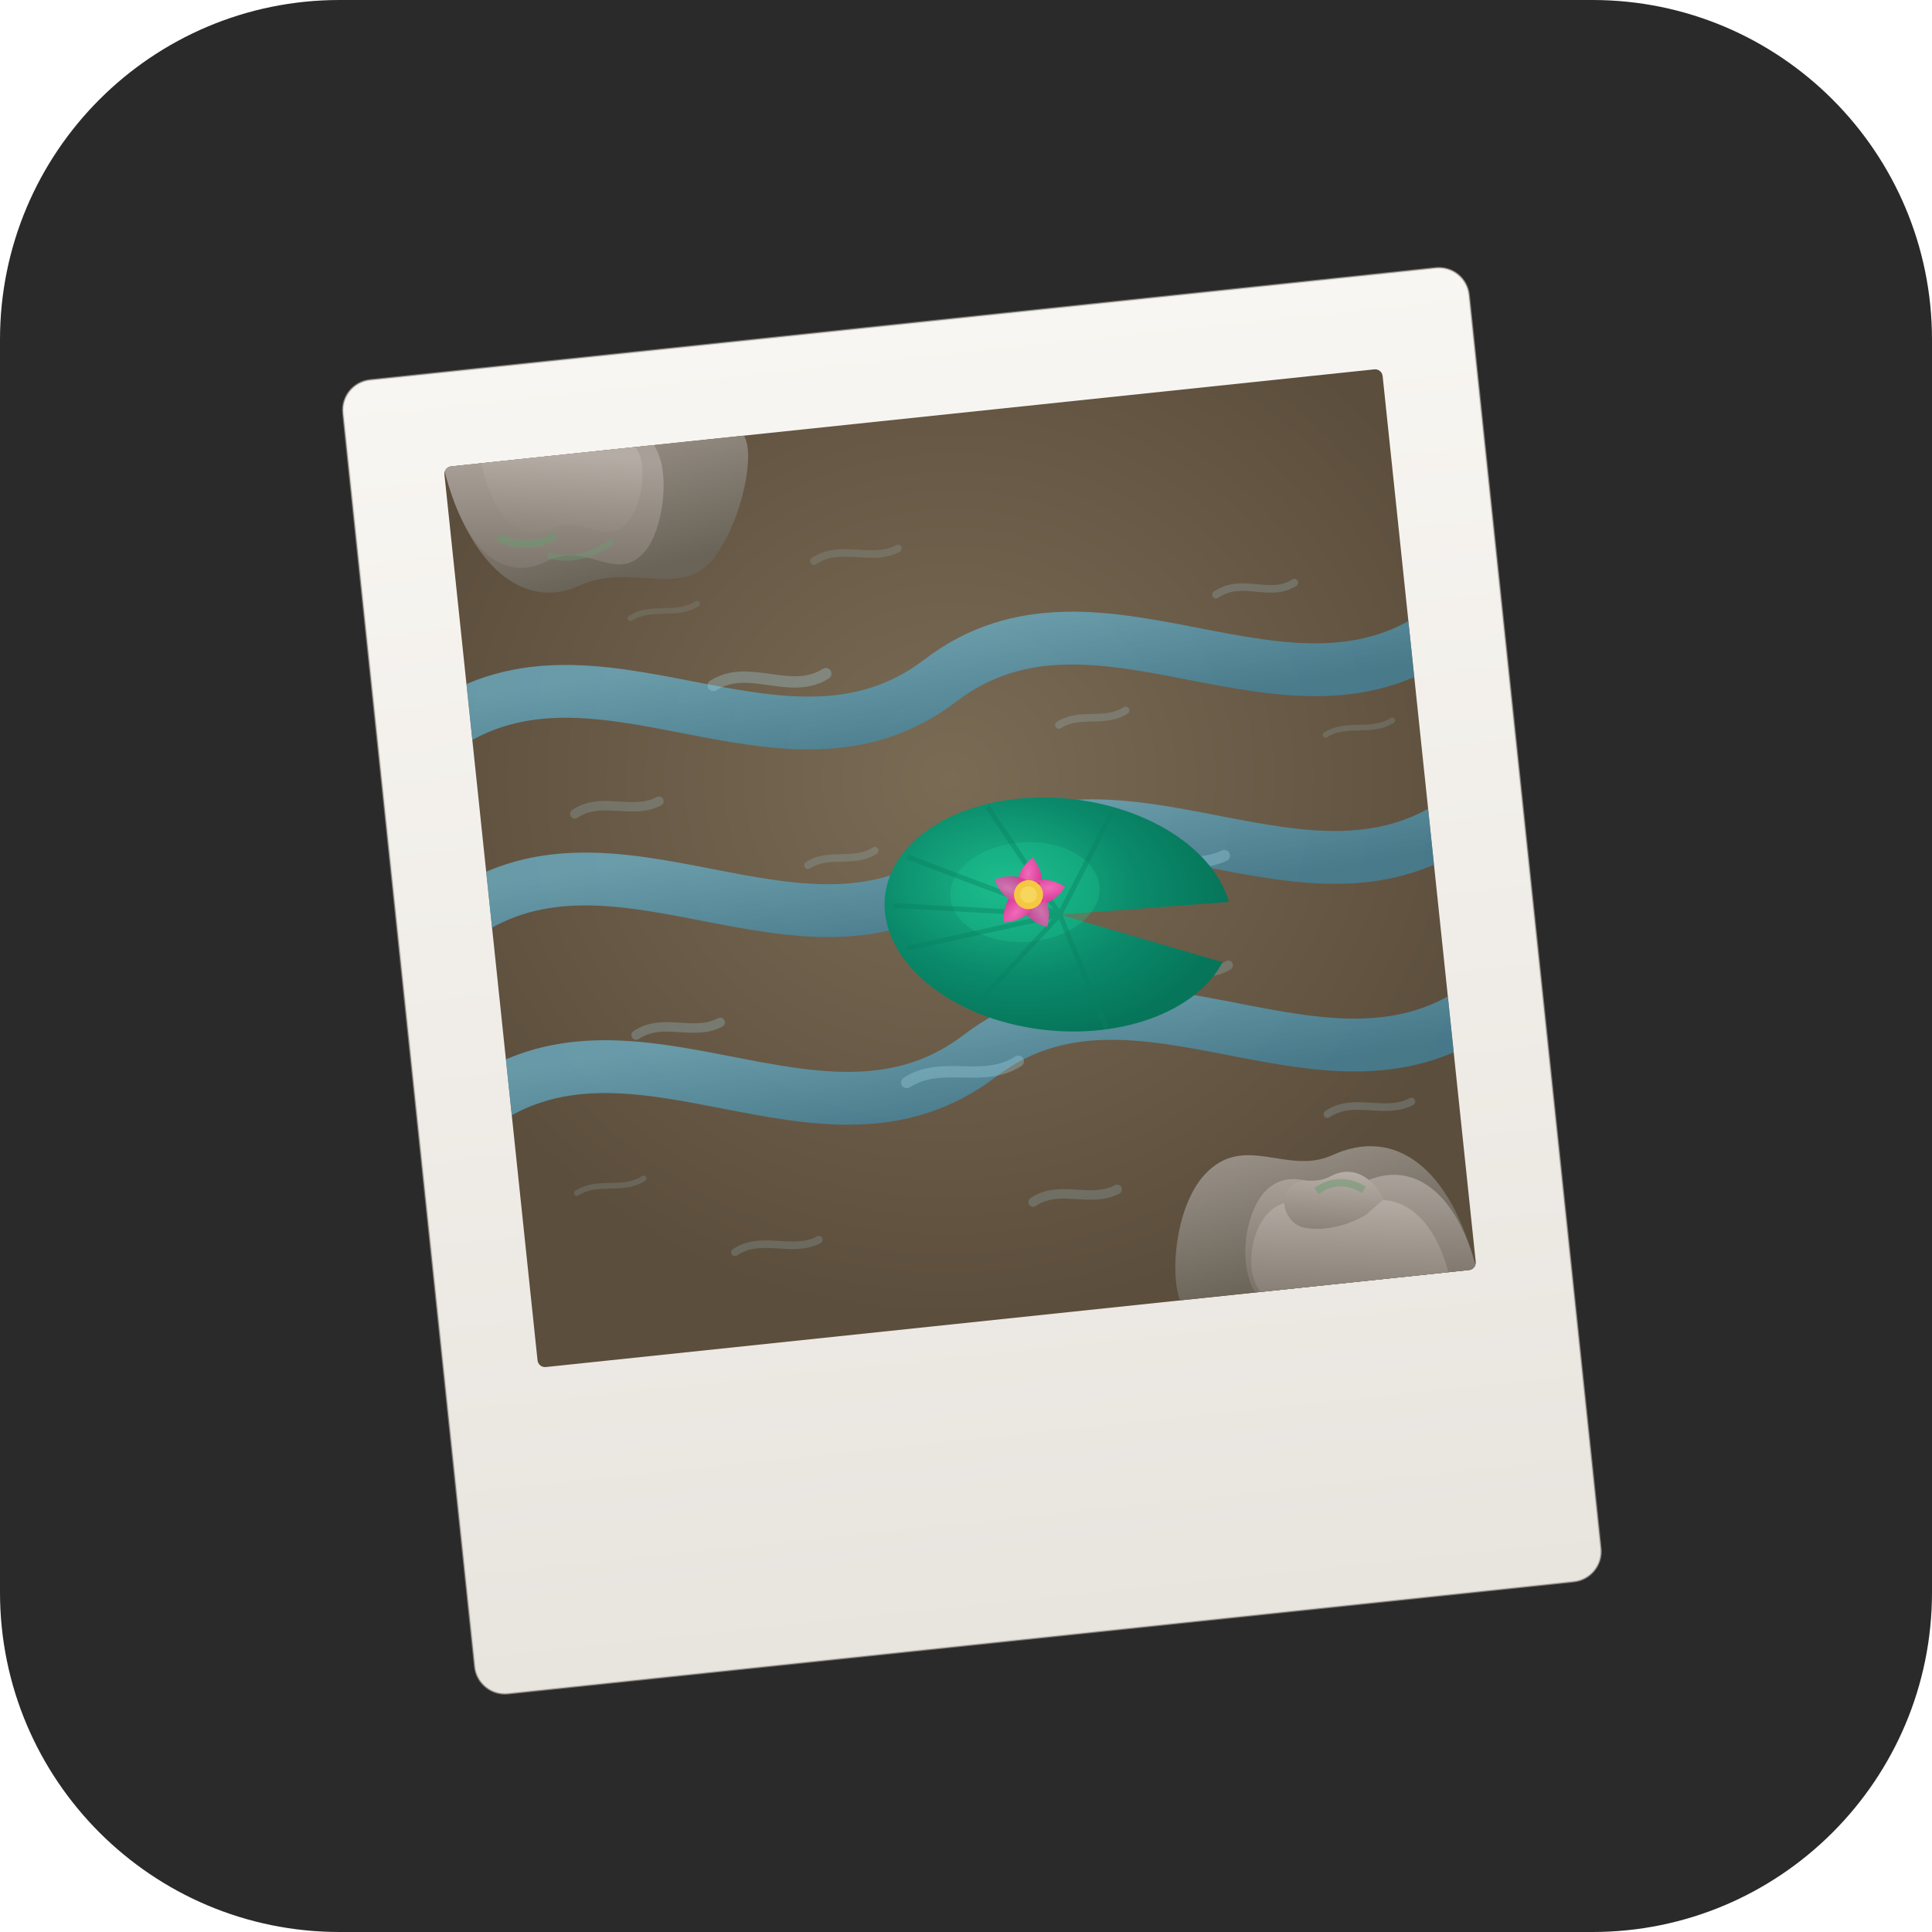
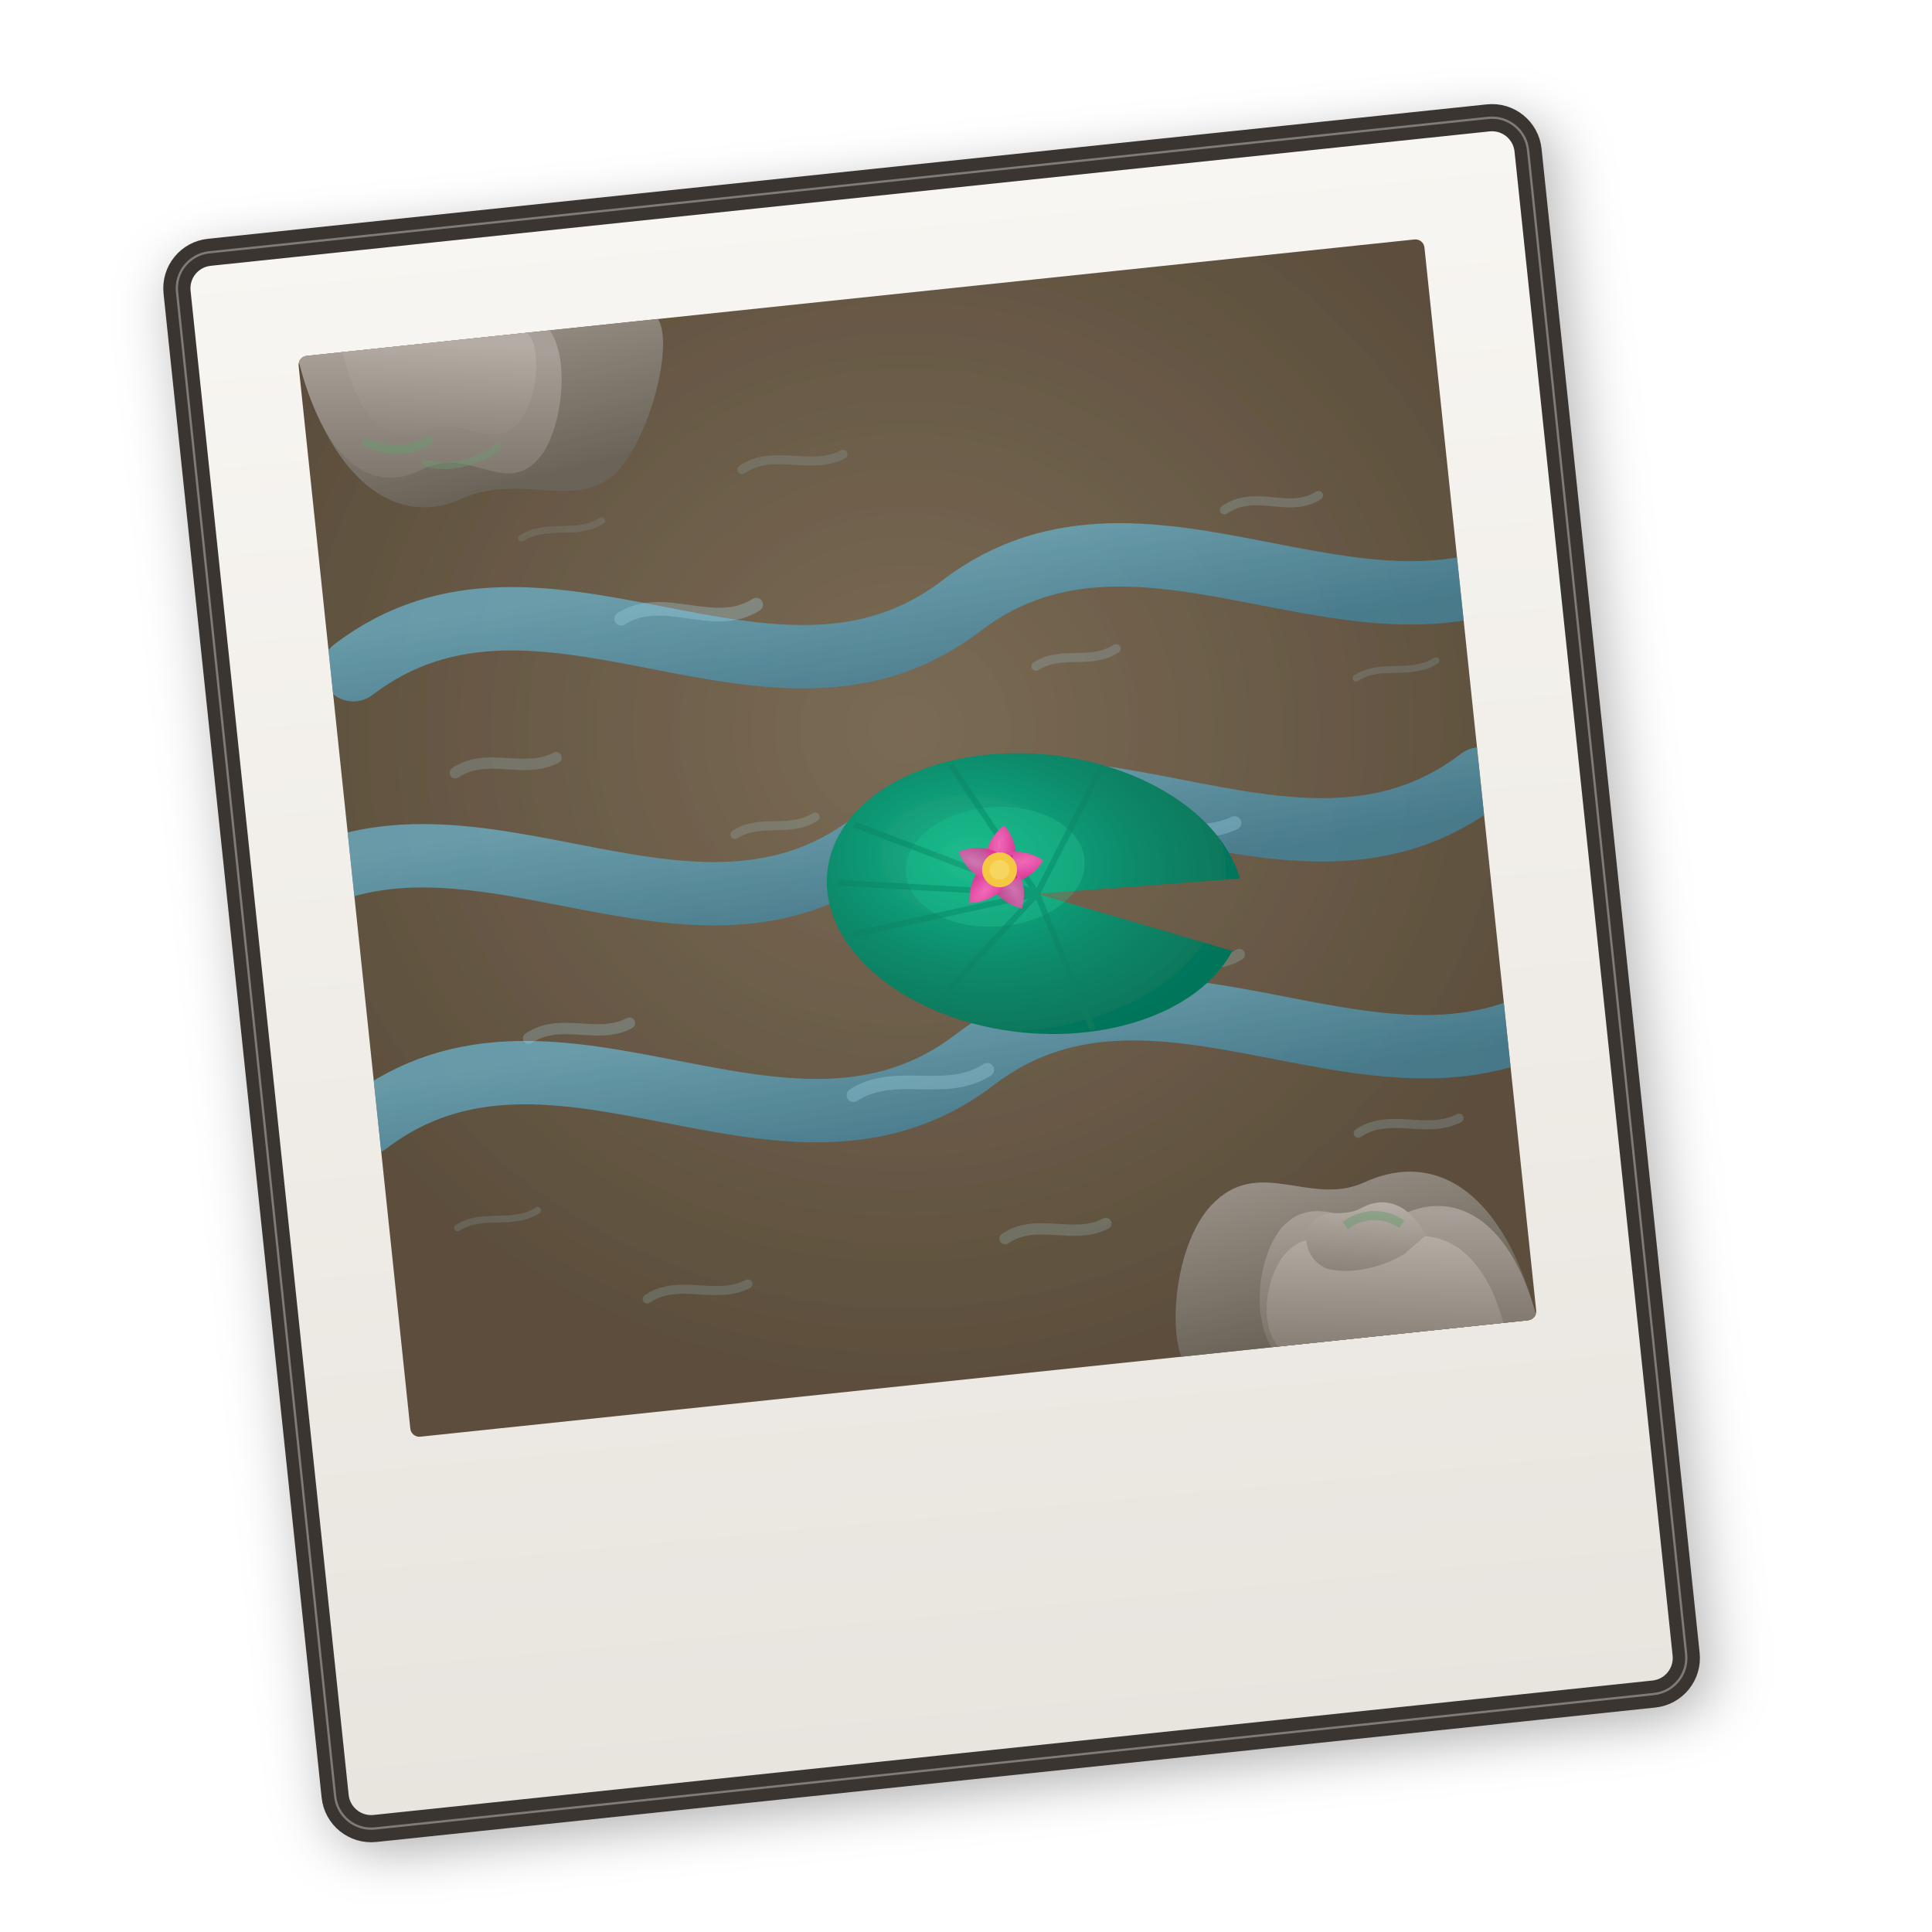
<svg xmlns="http://www.w3.org/2000/svg" viewBox="0 0 1024 1024">
  <defs>
    <radialGradient id="bed" cx="50%" cy="40%" r="60%">
      <stop offset="0%" stop-color="#7a6b55" />
      <stop offset="100%" stop-color="#5c4e3c" />
    </radialGradient>
    <linearGradient id="water" x1="0" y1="0" x2="1" y2="1">
      <stop offset="0%" stop-color="#6bb8d4" />
      <stop offset="100%" stop-color="#3d8aaa" />
    </linearGradient>
    <radialGradient id="pad" cx="35%" cy="40%" r="65%">
      <stop offset="0%" stop-color="#1cb88a" />
      <stop offset="60%" stop-color="#0a8a6a" />
      <stop offset="100%" stop-color="#06755a" />
    </radialGradient>
    <linearGradient id="rock1" x1="0" y1="0" x2="0.3" y2="1">
      <stop offset="0%" stop-color="#9a9288" />
      <stop offset="100%" stop-color="#6a6358" />
    </linearGradient>
    <linearGradient id="rock2" x1="0.2" y1="0" x2="0" y2="1">
      <stop offset="0%" stop-color="#a8a098" />
      <stop offset="100%" stop-color="#7a7268" />
    </linearGradient>
    <linearGradient id="rock3" x1="0.5" y1="0" x2="0.2" y2="1">
      <stop offset="0%" stop-color="#b5ada5" />
      <stop offset="100%" stop-color="#8a8278" />
    </linearGradient>
    <radialGradient id="petal" cx="40%" cy="30%" r="70%">
      <stop offset="0%" stop-color="#f06ab8" />
      <stop offset="100%" stop-color="#d42e8e" />
    </radialGradient>
    <linearGradient id="frame" x1="0" y1="0" x2="0" y2="1">
      <stop offset="0%" stop-color="#f8f6f2" />
      <stop offset="100%" stop-color="#e8e4de" />
    </linearGradient>
+     <filter id="shadow" x="-10%" y="-10%" width="130%" height="130%">
+       <feDropShadow dx="4" dy="6" stdDeviation="12" flood-color="#000" flood-opacity="0.3" />
+     </filter>
  </defs>
-   <rect width="1024" height="1024" rx="180" fill="#2a2a2a" />
-   <g transform="translate(512,490) rotate(-6)">
+   <g transform="translate(490,480) scale(1.2) rotate(-6)" filter="url(#shadow)">
    <rect x="-300" y="-320" width="600" height="700" rx="16" fill="url(#frame)" />
+     <rect x="-300" y="-320" width="600" height="700" rx="16" fill="none" stroke="#3a3530" stroke-width="12" />
    <rect x="-300" y="-320" width="600" height="700" rx="16" fill="none" stroke="#c8c0b8" stroke-width="1" opacity="0.5" />
    <clipPath id="photo">
      <rect x="-250" y="-270" width="500" height="480" rx="4" />
    </clipPath>
    <rect x="-250" y="-270" width="500" height="480" rx="4" fill="url(#bed)" />
    <g clip-path="url(#photo)">
      <g fill="none" stroke="url(#water)" stroke-width="28" stroke-linecap="round" opacity="0.7">
-         <path d="M-270,-130 C-180,-185 -90,-75 0,-130 90,-185 180,-75 270,-130" />
-         <path d="M-270,-30 C-180,-85 -90,25 0,-30 90,-85 180,25 270,-30" />
-         <path d="M-270,70 C-180,15 -90,125 0,70 90,15 180,125 270,70" />
+         <path d="M-270,-130 C-180,-185 -90,-75 0,-130 90,-185 180,-75 270,-130" transform="translate(30,0)" />
+         <path d="M-270,-30 C-180,-85 -90,25 0,-30 90,-85 180,25 270,-30" transform="translate(-20,0)" />
+         <path d="M-270,70 C-180,15 -90,125 0,70 90,15 180,125 270,70" transform="translate(15,0)" />
      </g>
      <g fill="none" stroke="#a8ddef" stroke-linecap="round">
        <path d="M-120,-140 C-100,-150 -80,-130 -60,-140" stroke-width="6" opacity="0.3" />
        <path d="M80,-20 C100,-30 120,-15 140,-22" stroke-width="6" opacity="0.3" />
        <path d="M-40,80 C-20,70 0,85 20,75" stroke-width="6" opacity="0.3" />
        <path d="M-200,-80 C-185,-88 -170,-76 -155,-82" stroke-width="5" opacity="0.2" />
        <path d="M150,-160 C165,-168 178,-155 192,-162" stroke-width="4" opacity="0.2" />
        <path d="M-180,40 C-165,32 -150,44 -135,38" stroke-width="5" opacity="0.25" />
        <path d="M180,120 C195,112 210,124 225,118" stroke-width="4" opacity="0.2" />
        <path d="M-60,-200 C-45,-208 -30,-196 -15,-202" stroke-width="4" opacity="0.15" />
        <path d="M20,150 C35,142 50,154 65,148" stroke-width="5" opacity="0.2" />
        <path d="M-140,160 C-125,152 -110,164 -95,158" stroke-width="4" opacity="0.18" />
        <path d="M200,-80 C212,-86 224,-78 236,-84" stroke-width="3" opacity="0.15" />
        <path d="M-220,120 C-208,114 -196,122 -184,116" stroke-width="3" opacity="0.15" />
        <path d="M100,40 C112,34 124,42 136,36" stroke-width="5" opacity="0.22" />
        <path d="M-80,-40 C-68,-46 -56,-38 -44,-44" stroke-width="4" opacity="0.18" />
        <path d="M-160,-180 C-148,-186 -136,-178 -124,-184" stroke-width="3" opacity="0.12" />
        <path d="M60,-100 C72,-106 84,-98 96,-104" stroke-width="4" opacity="0.2" />
      </g>
      <g>
        <path d="M-250,-270 C-242,-215 -215,-190 -185,-200 C-155,-210 -130,-185 -110,-210 C-95,-228 -85,-260 -90,-270 Z" fill="url(#rock1)" />
        <path d="M-250,-270 C-244,-225 -225,-205 -200,-215 C-178,-223 -165,-198 -148,-215 C-138,-225 -130,-255 -138,-270 Z" fill="url(#rock2)" />
        <path d="M-230,-270 C-226,-240 -215,-225 -195,-232 C-180,-237 -168,-218 -155,-232 C-147,-240 -142,-262 -148,-270 Z" fill="url(#rock3)" />
        <path d="M-225,-230 C-218,-225 -205,-222 -195,-228" stroke="#6a9a70" stroke-width="4" fill="none" opacity="0.5" />
        <path d="M-200,-218 C-190,-213 -175,-215 -165,-222" stroke="#6a9a70" stroke-width="3" fill="none" opacity="0.4" />
      </g>
      <g>
        <path d="M250,210 C242,155 215,130 180,142 C155,150 135,125 112,145 C95,160 88,195 92,210 Z" fill="url(#rock1)" />
        <path d="M250,210 C244,168 222,148 195,158 C175,165 160,142 142,158 C130,170 125,195 132,210 Z" fill="url(#rock2)" />
        <path d="M235,210 C230,178 212,162 188,170 C170,176 158,155 142,170 C132,180 128,200 135,210 Z" fill="url(#rock3)" />
        <path d="M205,168 C200,155 190,148 178,153 C168,157 162,150 155,158 C150,163 152,174 160,178 C170,182 185,180 195,175 Z" fill="url(#rock3)" />
        <path d="M195,162 C188,156 178,155 170,160" stroke="#6a9a70" stroke-width="4" fill="none" opacity="0.5" />
      </g>
      <g transform="translate(50, 0) scale(2.2) rotate(12)">
        <path d="M0,0                  L40.2,-7.3                  A42,28 0 1,0 40.2,7.3                  Z" fill="url(#pad)" />
        <ellipse cx="-8" cy="-6" rx="18" ry="12" fill="#1cc892" opacity="0.3" transform="rotate(-10)" />
        <g stroke="#088060" stroke-width="1.2" fill="none" opacity="0.4">
          <path d="M0,0 L-38,-10" />
          <path d="M0,0 L-36,12" />
          <path d="M0,0 L-20,-24" />
          <path d="M0,0 L-18,24" />
          <path d="M0,0 L10,-26" />
          <path d="M0,0 L14,26" />
          <path d="M0,0 L-40,2" />
        </g>
        <g transform="translate(-8,-4)">
          <path d="M0,-9 C4,-5 4,0 0,4 C-4,0 -4,-5 0,-9 Z" fill="url(#petal)" transform="rotate(0)" />
          <path d="M0,-9 C4,-5 4,0 0,4 C-4,0 -4,-5 0,-9 Z" fill="url(#petal)" transform="rotate(72)" />
          <path d="M0,-9 C4,-5 4,0 0,4 C-4,0 -4,-5 0,-9 Z" fill="url(#petal)" opacity="0.85" transform="rotate(144)" />
          <path d="M0,-9 C4,-5 4,0 0,4 C-4,0 -4,-5 0,-9 Z" fill="url(#petal)" transform="rotate(216)" />
          <path d="M0,-9 C4,-5 4,0 0,4 C-4,0 -4,-5 0,-9 Z" fill="url(#petal)" opacity="0.85" transform="rotate(288)" />
          <circle r="3.5" fill="#f5c842" />
          <circle r="2" fill="#f8dc6a" opacity="0.7" />
        </g>
      </g>
    </g>
  </g>
</svg>
